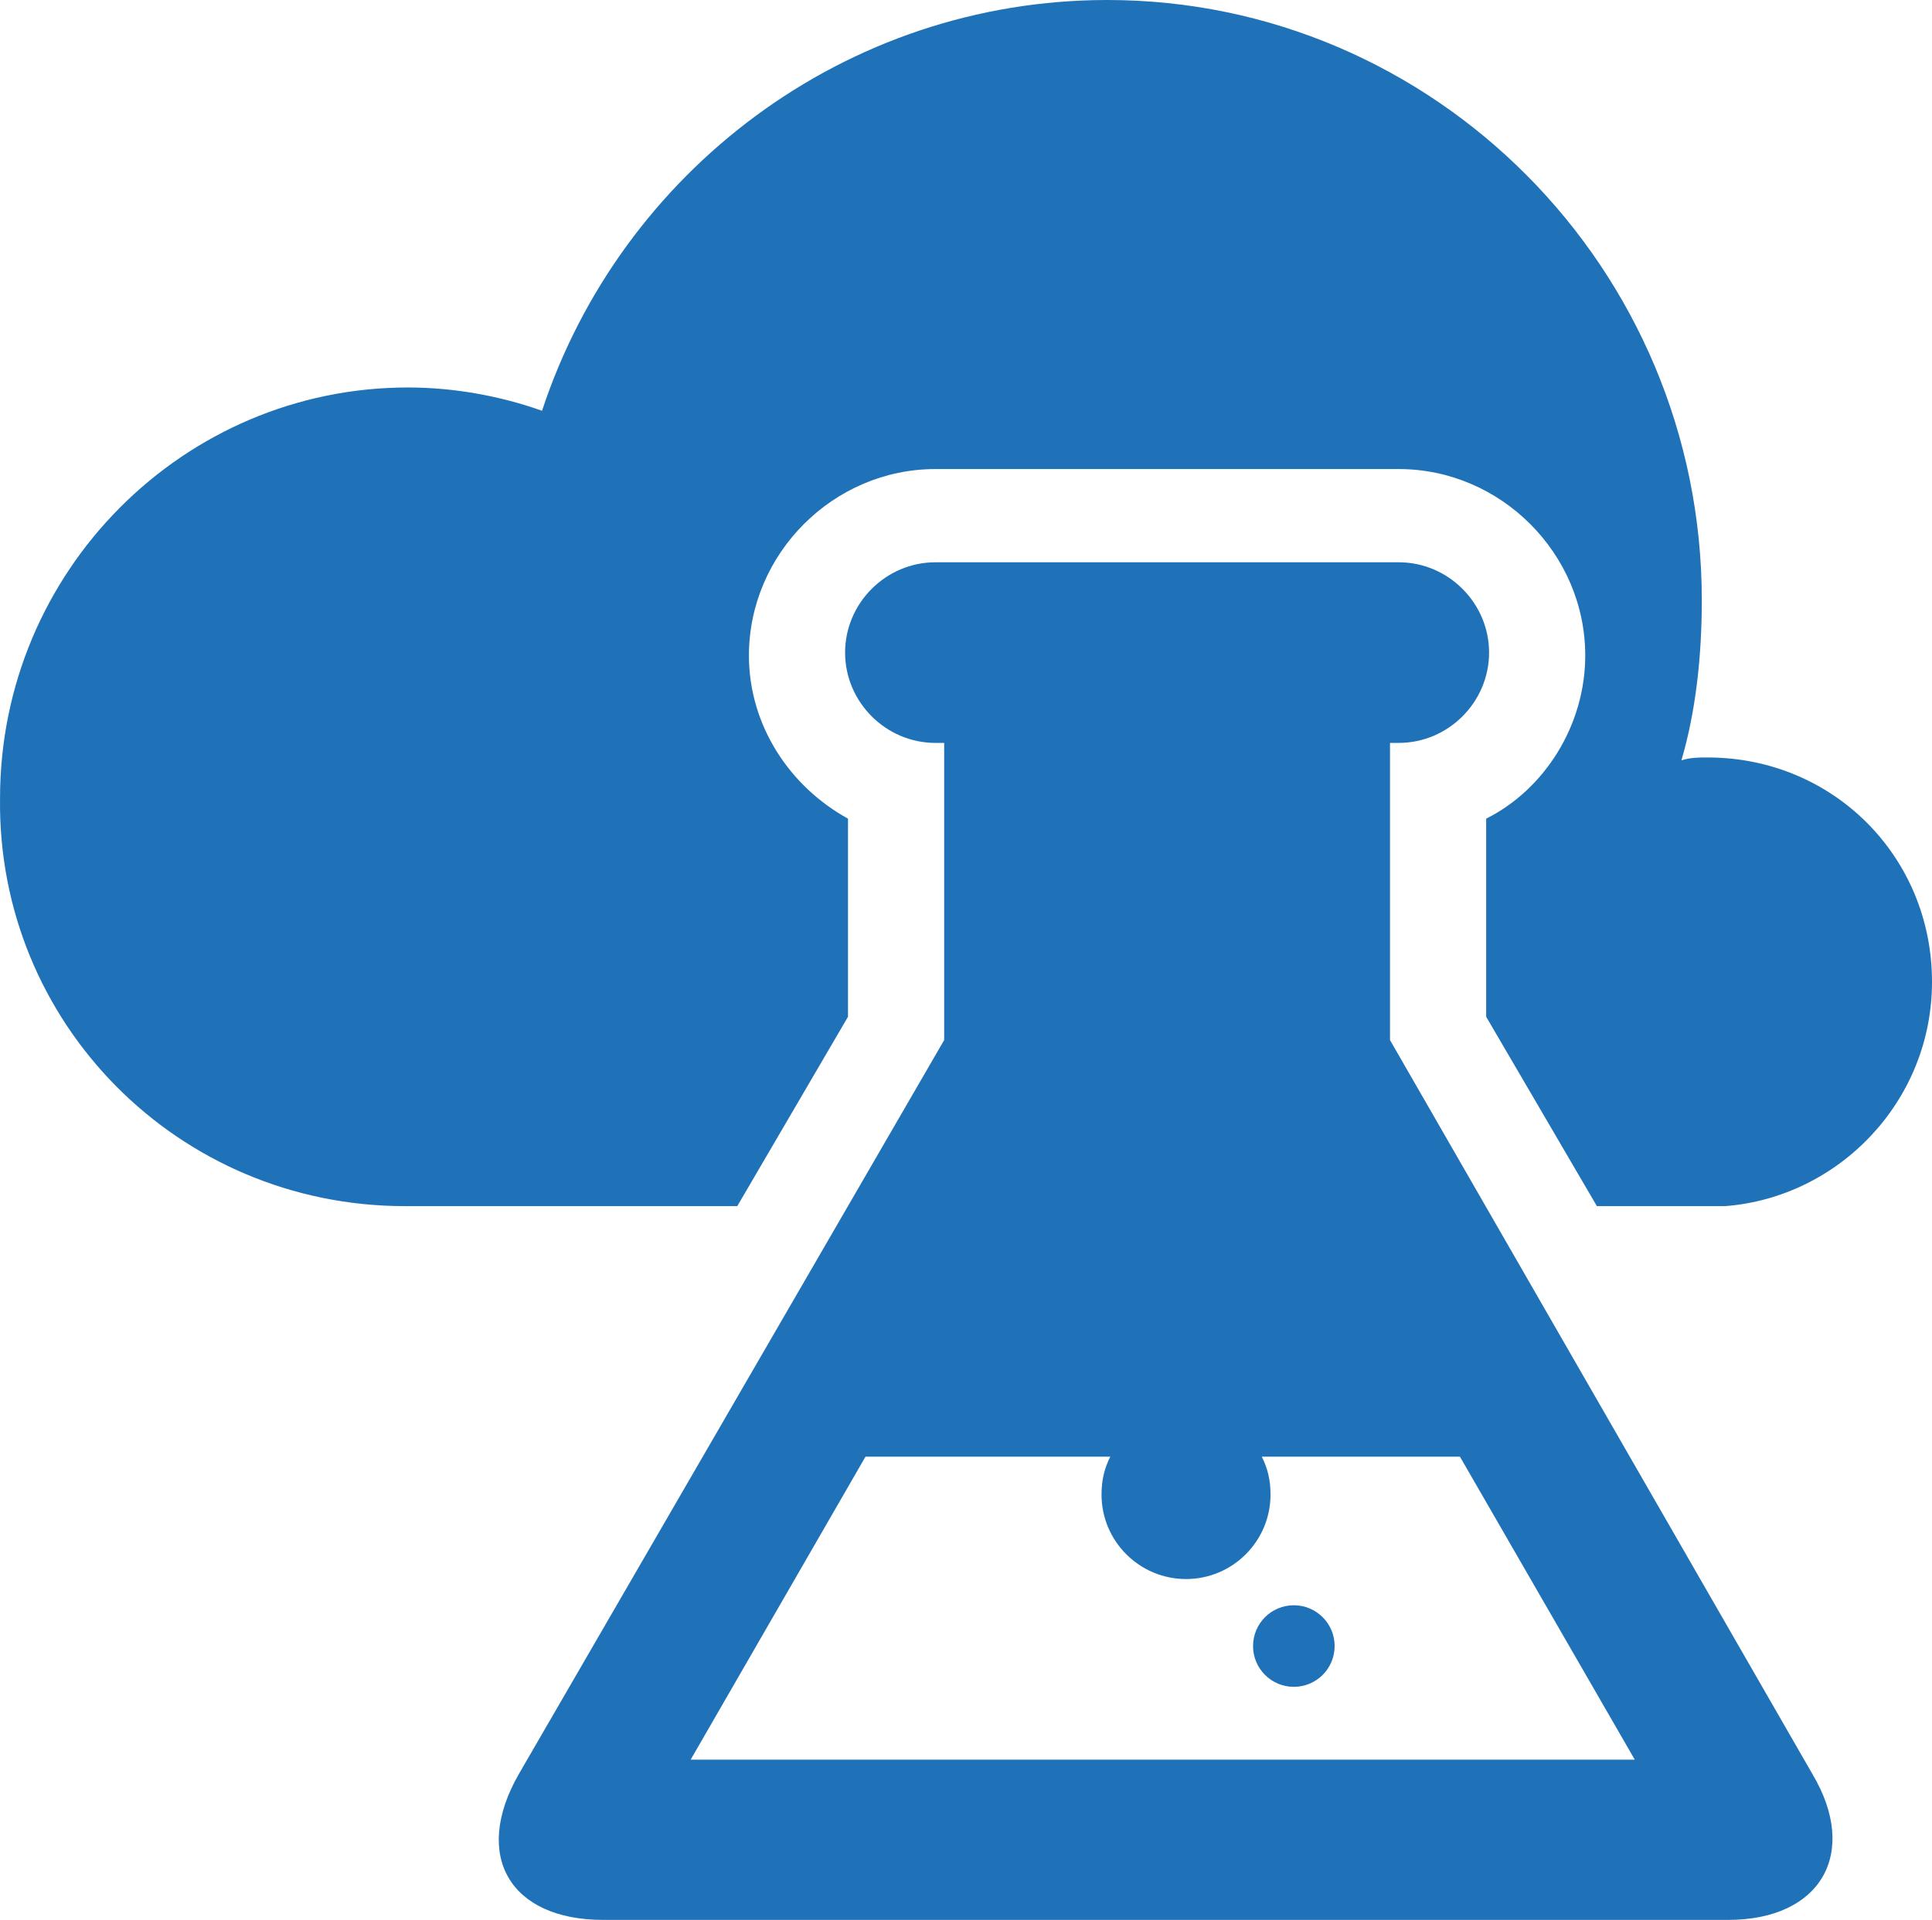
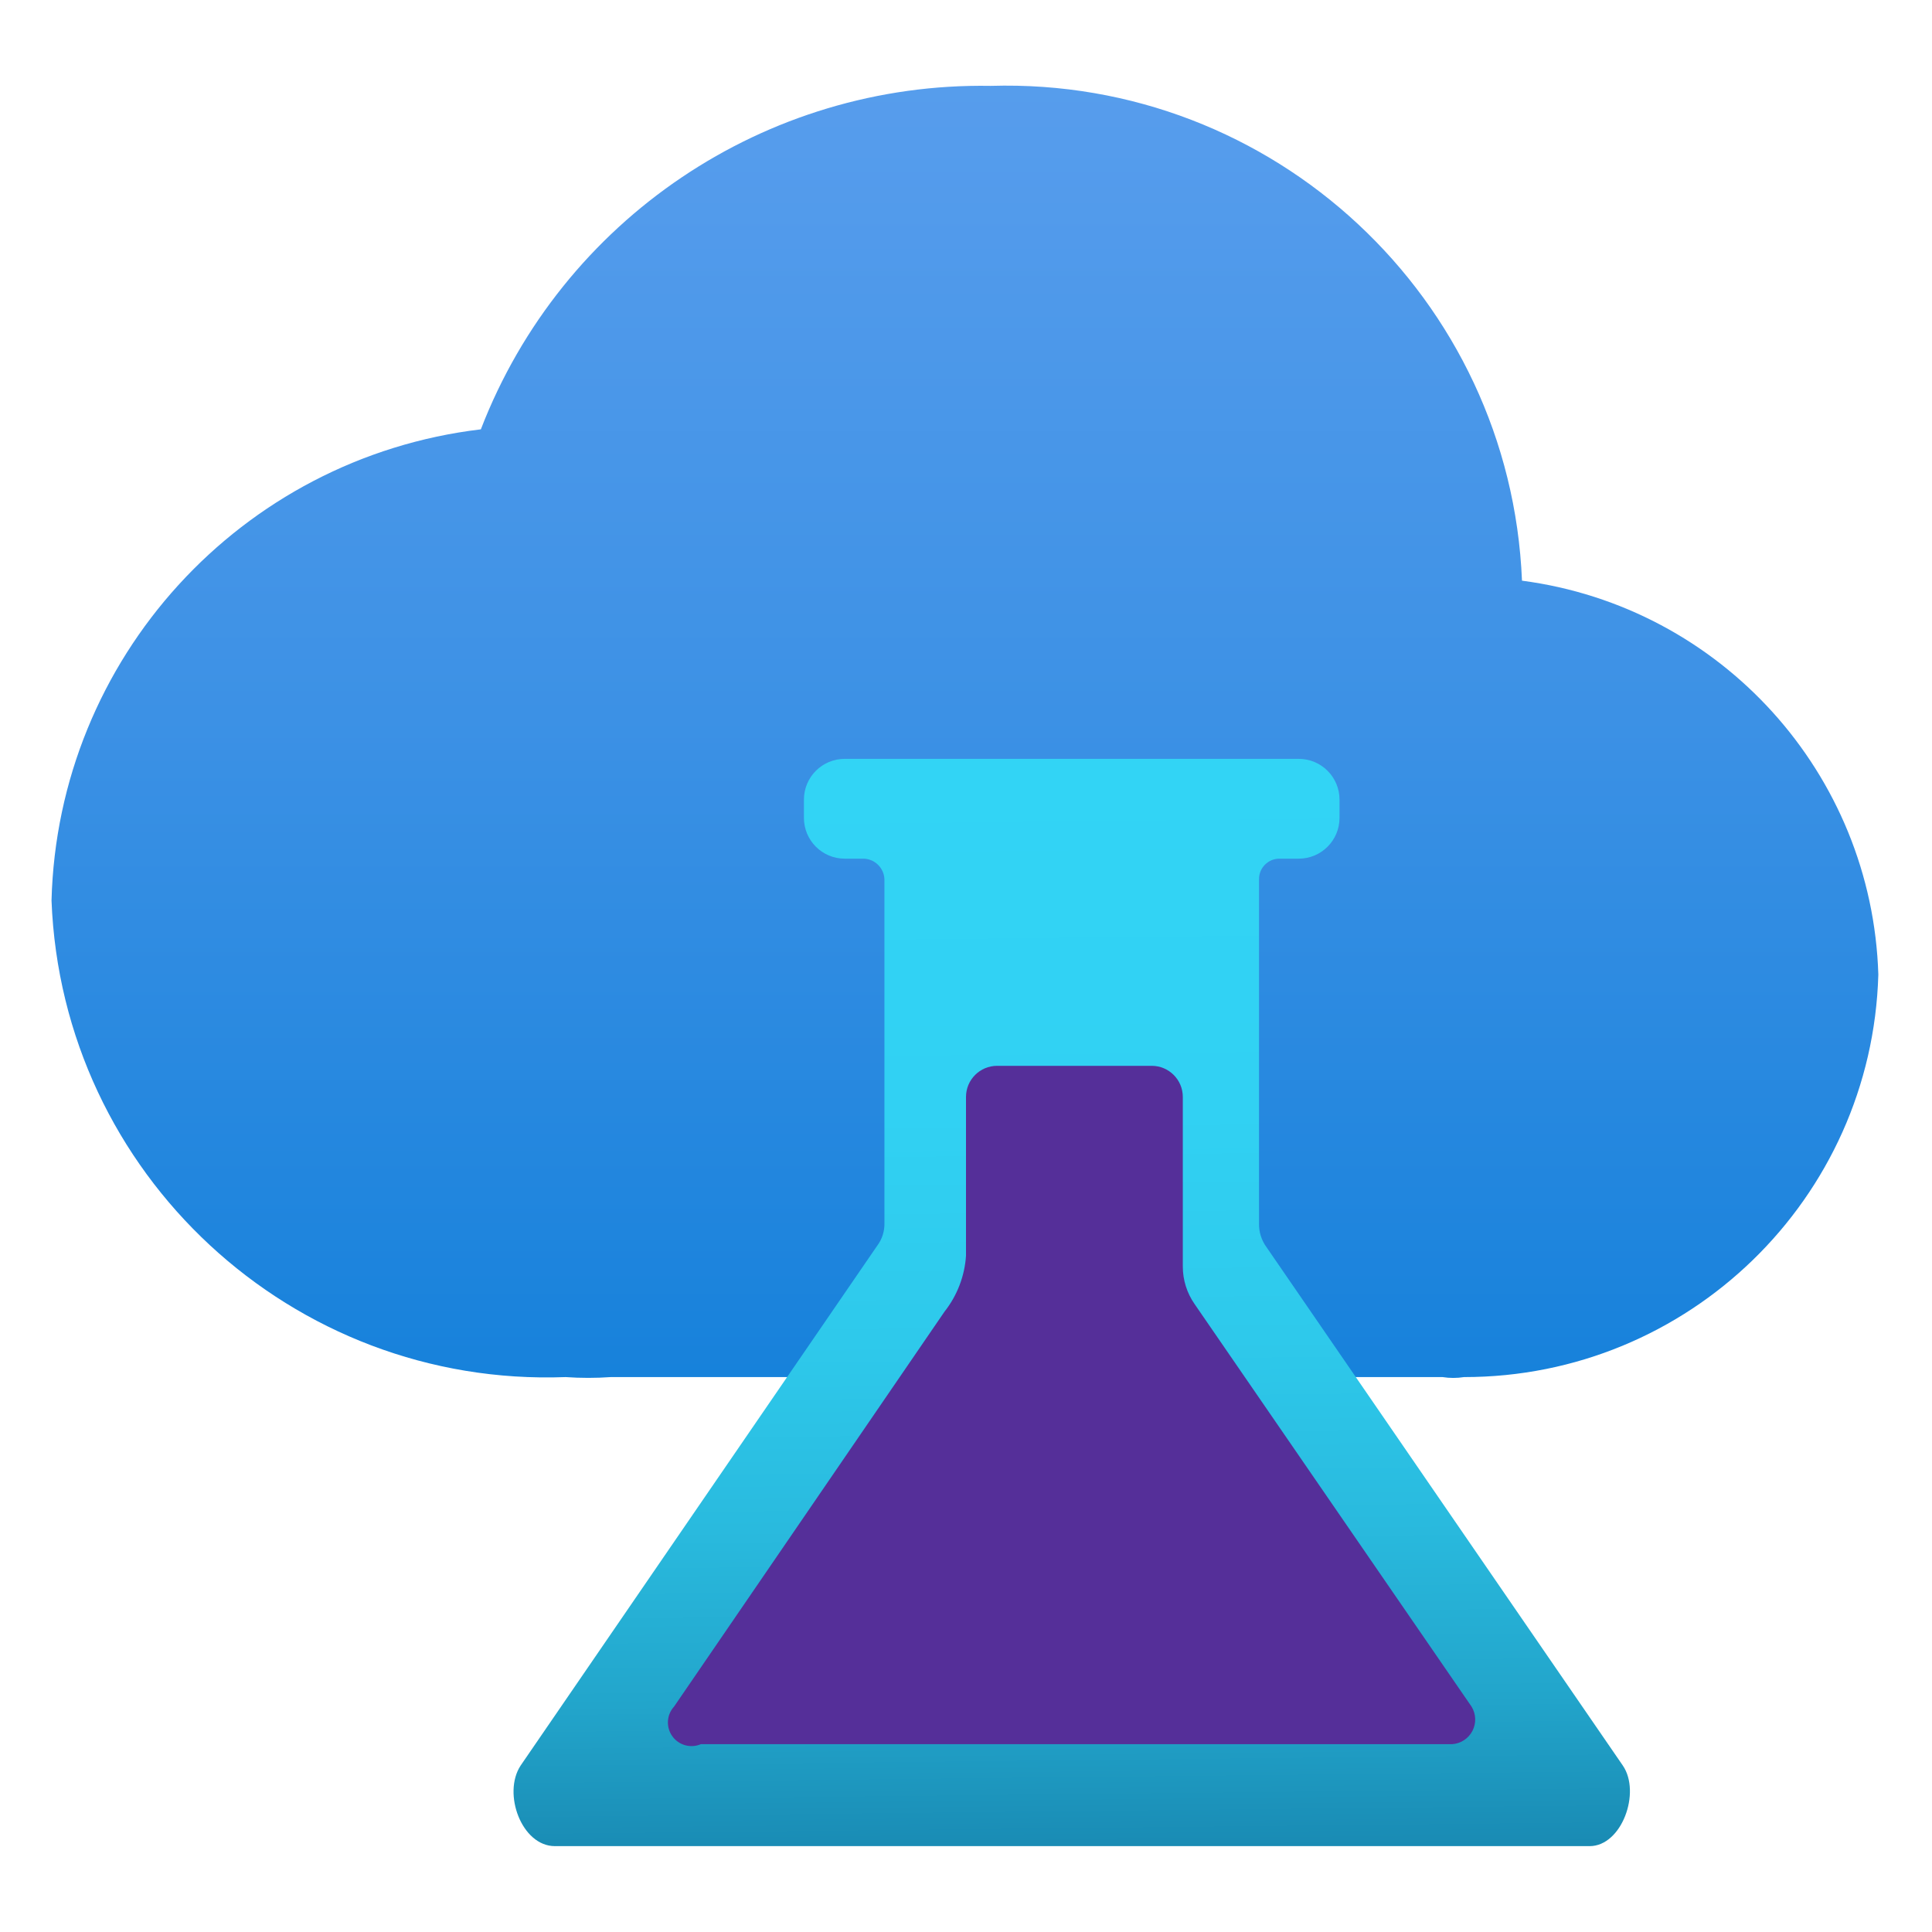
- <svg xmlns="http://www.w3.org/2000/svg" version="1.1" id="Layer_1" x="0px" y="0px" viewBox="272.5 360.2 66.301 65.9" xml:space="preserve" width="66.301" height="65.9">
-   <defs id="defs17" />
-   <style type="text/css" id="style2">
- 	.st0{fill:#2072B8;}
- </style>
-   <g id="g12" transform="translate(-0.9988072,-2.9)">
-     <path class="st0" d="m 287.4,404.5 h 11.4 l 3.8,-6.5 v -6.8 c -2,-1.1 -3.4,-3.2 -3.4,-5.6 0,-3.5 2.9,-6.4 6.4,-6.4 h 15.9 c 3.5,0 6.4,2.9 6.4,6.4 0,2.4 -1.4,4.6 -3.4,5.6 v 6.8 l 3.8,6.5 h 4.4 v 0 c 3.9,-0.3 7.1,-3.6 7.1,-7.7 0,-4.3 -3.4,-7.7 -7.7,-7.7 -0.3,0 -0.6,0 -0.9,0.1 0.5,-1.7 0.7,-3.6 0.7,-5.5 0,-11.4 -9.2,-20.6 -20.4,-20.6 -9,0 -16.7,5.9 -19.4,14.1 -1.4,-0.5 -3,-0.8 -4.6,-0.8 -7.7,0 -14,6.3 -14,14.1 -0.1,7.7 6.1,14 13.9,14 z" id="path4" style="fill:#2072b8" />
-     <g id="g10">
-       <circle class="st0" cx="317.9" cy="419.6" r="1.4" id="circle6" style="fill:#2072b8" />
-       <path class="st0" d="m 335.7,424 -14.5,-25.2 v -10.2 h 0.3 c 1.7,0 3.1,-1.4 3.1,-3.1 0,-1.7 -1.4,-3.1 -3.1,-3.1 h -15.9 c -1.7,0 -3.1,1.4 -3.1,3.1 0,1.7 1.4,3.1 3.1,3.1 h 0.3 v 10.2 L 291.3,424 c -1.6,2.8 -0.3,5 2.9,5 h 38.6 c 3.2,0 4.5,-2.3 2.9,-5 z m -38.5,-0.5 6,-10.4 h 8.4 c -0.2,0.4 -0.3,0.8 -0.3,1.3 0,1.6 1.3,2.9 2.9,2.9 1.6,0 2.9,-1.3 2.9,-2.9 0,-0.5 -0.1,-0.9 -0.3,-1.3 h 6.8 l 6,10.4 z" id="path8" style="fill:#2072b8" />
-     </g>
-   </g>
+ <svg xmlns="http://www.w3.org/2000/svg" id="a98517fd-0655-40a4-8dda-ae47a1480280" width="18" height="18" viewBox="0 0 18 18">
+   <defs>
+     <linearGradient id="b80226ba-6d0d-4956-8f19-ab3101ca010c" x1="9" y1="16.39" x2="9" y2="-1.94" gradientUnits="userSpaceOnUse">
+       <stop offset="0" stop-color="#0078d4" />
+       <stop offset="0.16" stop-color="#1380da" />
+       <stop offset="0.53" stop-color="#3c91e5" />
+       <stop offset="0.82" stop-color="#559cec" />
+       <stop offset="1" stop-color="#5ea0ef" />
+     </linearGradient>
+     <linearGradient id="a4c1ad8b-2628-48af-97c3-ee4a90db0ba3" x1="9.88" y1="7.11" x2="9.99" y2="17.27" gradientUnits="userSpaceOnUse">
+       <stop offset="0" stop-color="#32d4f5" />
+       <stop offset="0.32" stop-color="#31d1f3" />
+       <stop offset="0.53" stop-color="#2ec9eb" />
+       <stop offset="0.7" stop-color="#29bade" />
+       <stop offset="0.86" stop-color="#22a5cb" />
+       <stop offset="1" stop-color="#198ab3" />
+       <stop offset="1" stop-color="#198ab3" />
+     </linearGradient>
+   </defs>
+   <path d="M17.5,9.08a3.82,3.82,0,0,0-3.32-3.67A4.81,4.81,0,0,0,9.23.8,5,5,0,0,0,4.48,4a4.54,4.54,0,0,0-4,4.39,4.62,4.62,0,0,0,4.79,4.44,3,3,0,0,0,.42,0h7.75a.64.64,0,0,0,.2,0A3.86,3.86,0,0,0,17.5,9.08Z" fill="url(#b80226ba-6d0d-4956-8f19-ab3101ca010c)" />
+   <path d="M14.81,17.2H5.17c-.31,0-.49-.49-.32-.75l3.32-4.84a.34.34,0,0,0,.07-.22V8.19A.2.2,0,0,0,8.05,8H7.87a.38.38,0,0,1-.38-.38V7.45a.38.38,0,0,1,.38-.38H12.1a.38.38,0,0,1,.38.38v.17A.38.38,0,0,1,12.1,8h-.18a.19.19,0,0,0-.19.19V11.4a.36.36,0,0,0,.07.22l3.32,4.83C15.29,16.7,15.11,17.2,14.81,17.2Z" fill="url(#a4c1ad8b-2628-48af-97c3-ee4a90db0ba3)" />
+   <path d="M6.28,15.9,8.8,12.22A.94.94,0,0,0,9,11.7V10.22a.29.29,0,0,1,.29-.29h1.44a.29.29,0,0,1,.29.29V11.8a.61.61,0,0,0,.11.35l2.58,3.75a.23.23,0,0,1-.18.35h-7A.22.22,0,0,1,6.28,15.9Z" fill="#552f99" />
</svg>
